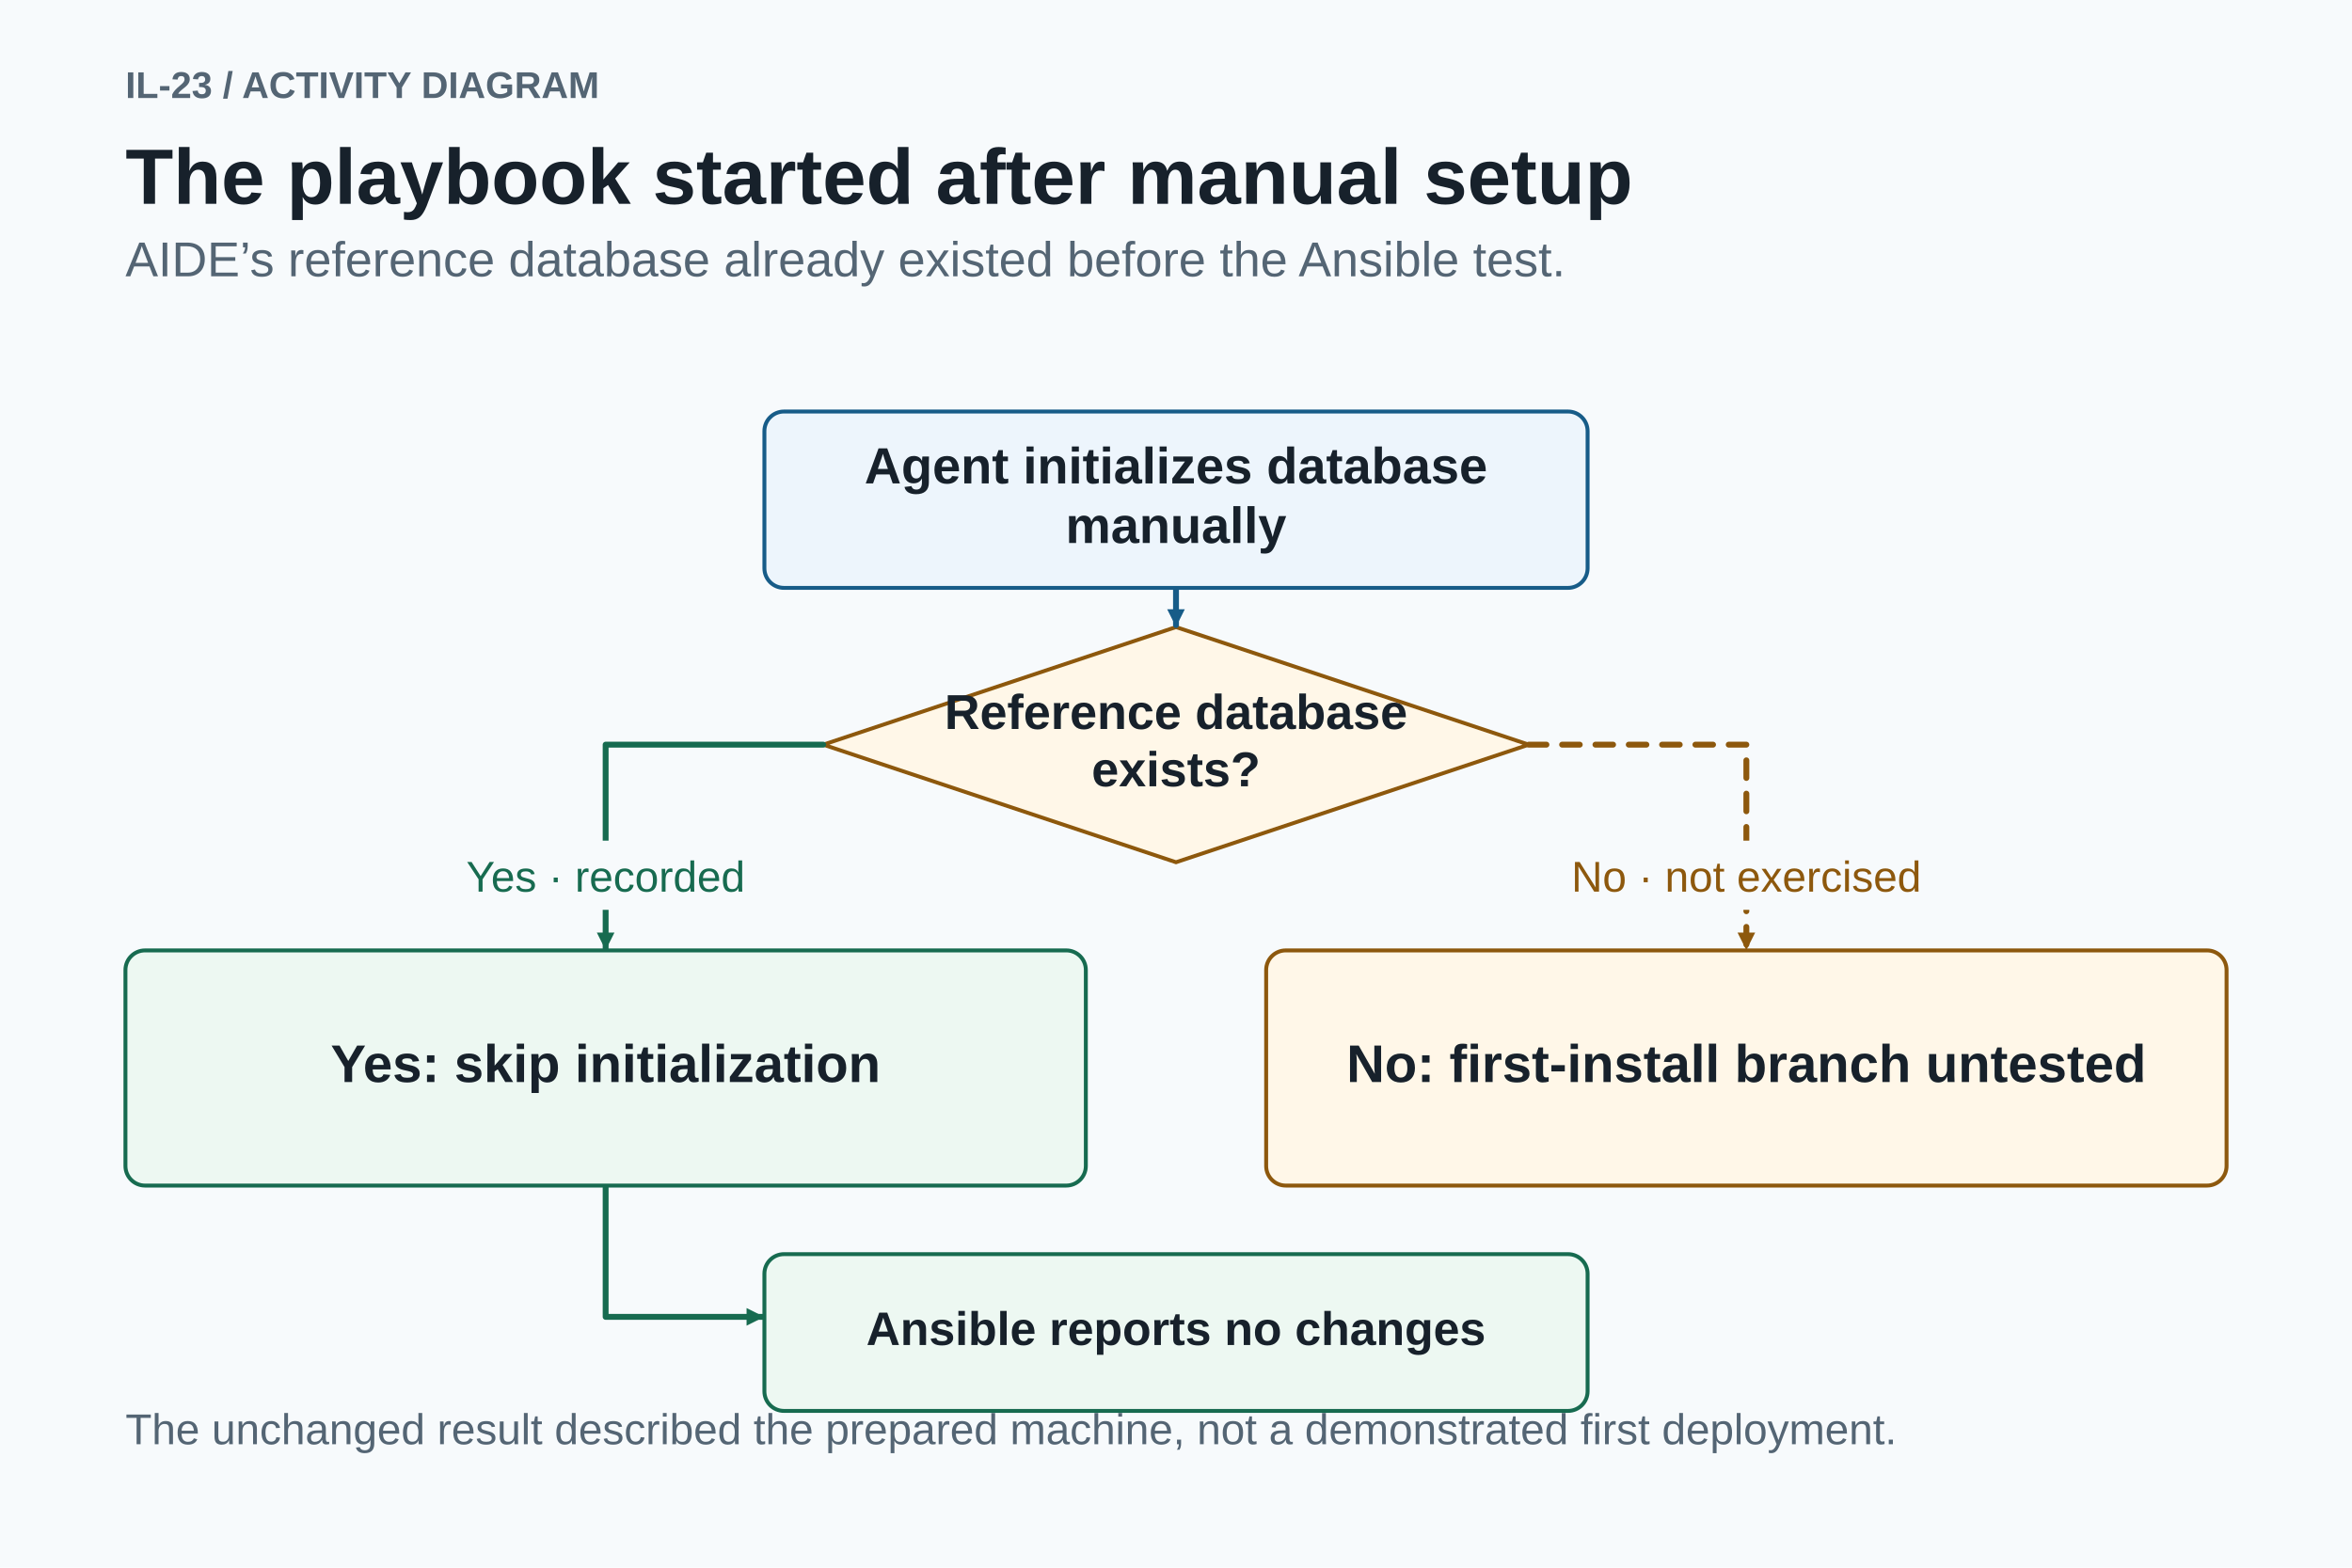
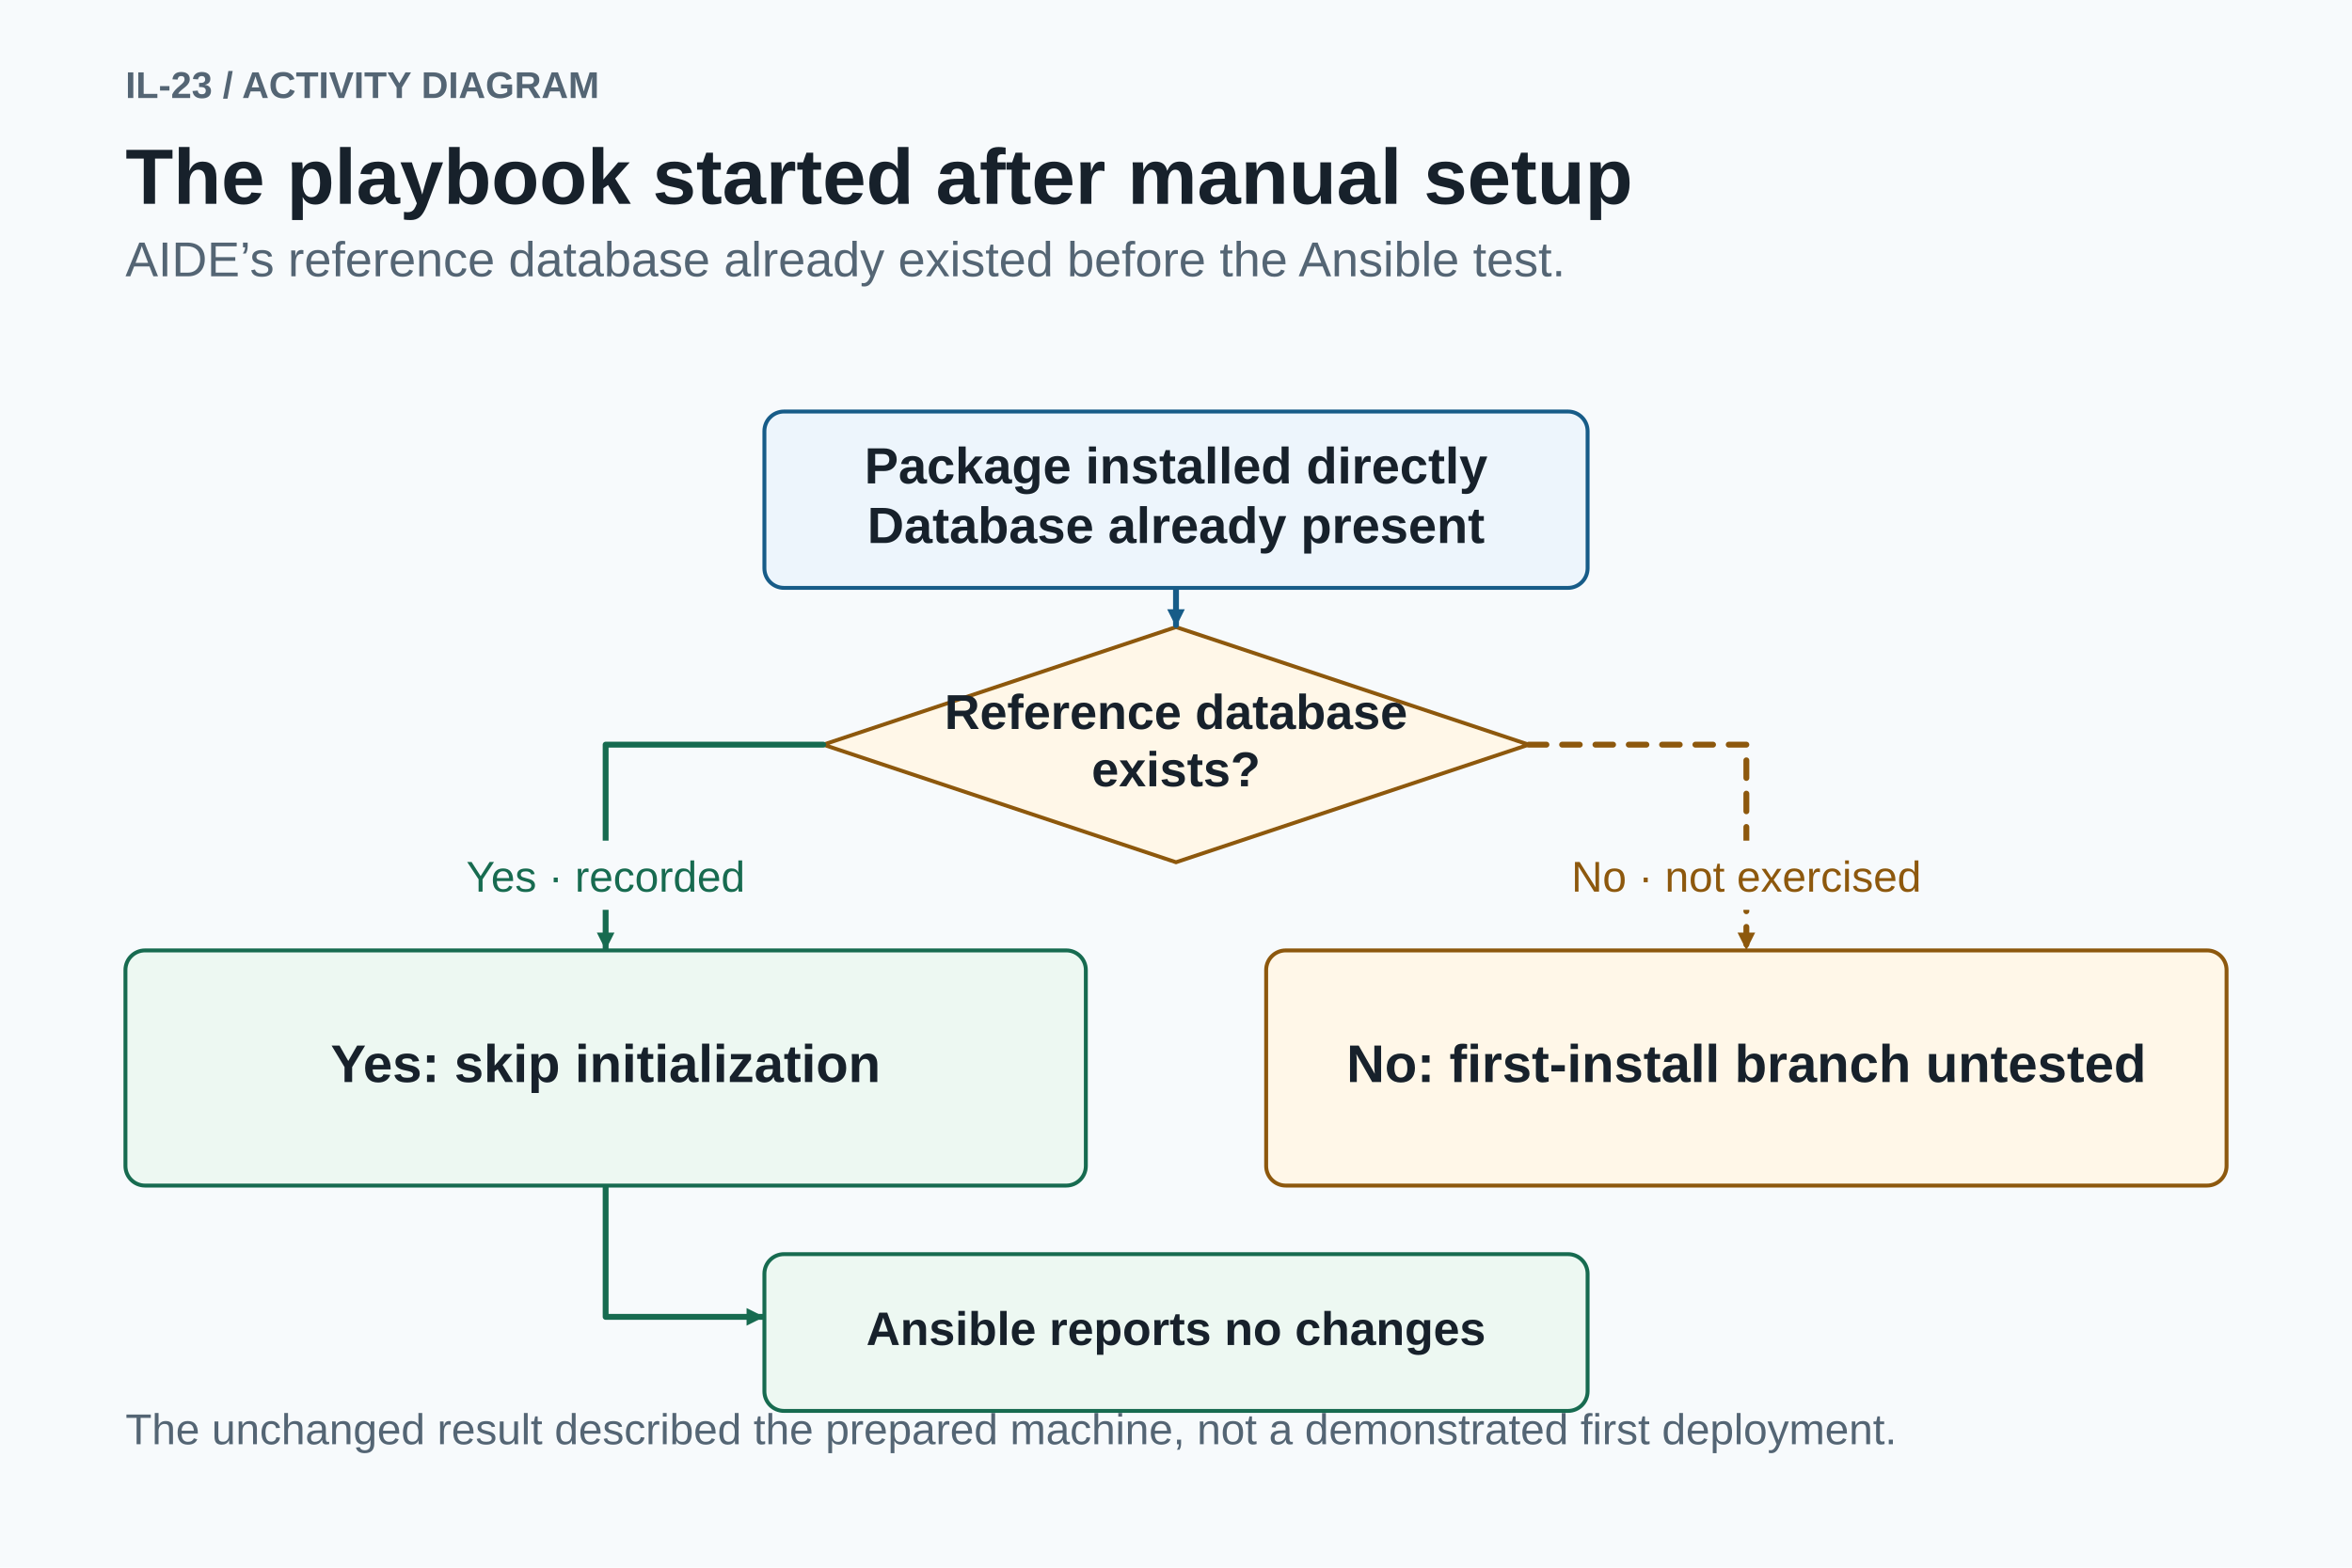
<svg xmlns="http://www.w3.org/2000/svg" width="1200" height="800" viewBox="0 0 1200 800" role="img" aria-labelledby="title desc">
  <style>text{font-family:Arial,Helvetica,sans-serif;fill:#17212b} .label{font-weight:700} .small{fill:#546574}</style>
  <defs>
    <marker id="blue" viewBox="0 0 10 10" refX="9" refY="5" markerWidth="9" markerHeight="9" orient="auto" markerUnits="userSpaceOnUse">
      <path d="M0 0 L10 5 L0 10Z" fill="#175c88" />
    </marker>
    <marker id="blue-start" viewBox="0 0 10 10" refX="1" refY="5" markerWidth="9" markerHeight="9" orient="auto" markerUnits="userSpaceOnUse">
      <path d="M10 0 L0 5 L10 10Z" fill="#175c88" />
    </marker>
    <marker id="green" viewBox="0 0 10 10" refX="9" refY="5" markerWidth="9" markerHeight="9" orient="auto" markerUnits="userSpaceOnUse">
      <path d="M0 0 L10 5 L0 10Z" fill="#176b50" />
    </marker>
    <marker id="green-start" viewBox="0 0 10 10" refX="1" refY="5" markerWidth="9" markerHeight="9" orient="auto" markerUnits="userSpaceOnUse">
      <path d="M10 0 L0 5 L10 10Z" fill="#176b50" />
    </marker>
    <marker id="red" viewBox="0 0 10 10" refX="9" refY="5" markerWidth="9" markerHeight="9" orient="auto" markerUnits="userSpaceOnUse">
      <path d="M0 0 L10 5 L0 10Z" fill="#a3342c" />
    </marker>
    <marker id="red-start" viewBox="0 0 10 10" refX="1" refY="5" markerWidth="9" markerHeight="9" orient="auto" markerUnits="userSpaceOnUse">
      <path d="M10 0 L0 5 L10 10Z" fill="#a3342c" />
    </marker>
    <marker id="amber" viewBox="0 0 10 10" refX="9" refY="5" markerWidth="9" markerHeight="9" orient="auto" markerUnits="userSpaceOnUse">
      <path d="M0 0 L10 5 L0 10Z" fill="#8d580d" />
    </marker>
    <marker id="amber-start" viewBox="0 0 10 10" refX="1" refY="5" markerWidth="9" markerHeight="9" orient="auto" markerUnits="userSpaceOnUse">
      <path d="M10 0 L0 5 L10 10Z" fill="#8d580d" />
    </marker>
    <marker id="ink" viewBox="0 0 10 10" refX="9" refY="5" markerWidth="9" markerHeight="9" orient="auto" markerUnits="userSpaceOnUse">
      <path d="M0 0 L10 5 L0 10Z" fill="#17212b" />
    </marker>
    <marker id="ink-start" viewBox="0 0 10 10" refX="1" refY="5" markerWidth="9" markerHeight="9" orient="auto" markerUnits="userSpaceOnUse">
      <path d="M10 0 L0 5 L10 10Z" fill="#17212b" />
    </marker>
    <marker id="muted" viewBox="0 0 10 10" refX="9" refY="5" markerWidth="9" markerHeight="9" orient="auto" markerUnits="userSpaceOnUse">
      <path d="M0 0 L10 5 L0 10Z" fill="#546574" />
    </marker>
    <marker id="muted-start" viewBox="0 0 10 10" refX="1" refY="5" markerWidth="9" markerHeight="9" orient="auto" markerUnits="userSpaceOnUse">
      <path d="M10 0 L0 5 L10 10Z" fill="#546574" />
    </marker>
    <marker id="line" viewBox="0 0 10 10" refX="9" refY="5" markerWidth="9" markerHeight="9" orient="auto" markerUnits="userSpaceOnUse">
      <path d="M0 0 L10 5 L0 10Z" fill="#b8c7d3" />
    </marker>
    <marker id="line-start" viewBox="0 0 10 10" refX="1" refY="5" markerWidth="9" markerHeight="9" orient="auto" markerUnits="userSpaceOnUse">
      <path d="M10 0 L0 5 L10 10Z" fill="#b8c7d3" />
    </marker>
  </defs>
  <rect width="1200" height="800" fill="#f7fafc" />
  <text x="64" y="50" font-size="19" fill="#546574" style="fill:#546574" text-anchor="start" font-weight="700">IL-23  /  ACTIVITY DIAGRAM</text>
  <text x="64" y="104" font-size="40" fill="#17212b" style="fill:#17212b" text-anchor="start" font-weight="700">The playbook started after manual setup</text>
  <text x="64" y="141" font-size="25" fill="#546574" style="fill:#546574" text-anchor="start">AIDE’s reference database already existed before the Ansible test.</text>
-   <g data-node="Agent initializes database manually" data-bounds="390,210,420,90">
+   <g data-node="Package installed directly; database already present" data-bounds="390,210,420,90">
    <rect x="390" y="210" width="420" height="90" rx="10" fill="#edf5fc" stroke="#175c88" stroke-width="2" />
-     <text x="600" y="246.68" font-size="26" fill="#17212b" style="fill:#17212b" text-anchor="middle" font-weight="700">Agent initializes database</text>
-     <text x="600" y="277.1" font-size="26" fill="#17212b" style="fill:#17212b" text-anchor="middle" font-weight="700">manually</text>
+     <text x="600" y="246.68" font-size="26" fill="#17212b" style="fill:#17212b" text-anchor="middle" font-weight="700">Package installed directly</text>
+     <text x="600" y="277.1" font-size="26" fill="#17212b" style="fill:#17212b" text-anchor="middle" font-weight="700">Database already present</text>
  </g>
  <g data-node="Reference database exists?" data-bounds="420,320,360,120">
    <path d="M600.0 320 L780 380.0 L600.0 440 L420 380.0 Z" fill="#fff7e8" stroke="#8d580d" stroke-width="2" />
    <text x="600" y="372" font-size="25" fill="#17212b" style="fill:#17212b" text-anchor="middle" font-weight="700">Reference database</text>
    <text x="600" y="401.25" font-size="25" fill="#17212b" style="fill:#17212b" text-anchor="middle" font-weight="700">exists?</text>
  </g>
  <path d="M600 301 L600 319" fill="none" stroke="#175c88" stroke-width="3" stroke-linecap="round" stroke-linejoin="round" marker-end="url(#blue)" />
  <g data-node="Yes: skip initialization" data-bounds="64,485,490,120">
    <rect x="64" y="485" width="490" height="120" rx="10" fill="#edf8f2" stroke="#176b50" stroke-width="2" />
    <text x="309" y="552.155" font-size="27" fill="#17212b" style="fill:#17212b" text-anchor="middle" font-weight="700">Yes: skip initialization</text>
  </g>
  <g data-node="No: first-install branch untested" data-bounds="646,485,490,120">
    <rect x="646" y="485" width="490" height="120" rx="10" fill="#fff7e8" stroke="#8d580d" stroke-width="2" />
    <text x="891" y="552.155" font-size="27" fill="#17212b" style="fill:#17212b" text-anchor="middle" font-weight="700">No: first-install branch untested</text>
  </g>
  <g data-node="Ansible reports no changes" data-bounds="390,640,420,80">
    <rect x="390" y="640" width="420" height="80" rx="10" fill="#edf8f2" stroke="#176b50" stroke-width="2" />
    <text x="600" y="686.36" font-size="24" fill="#17212b" style="fill:#17212b" text-anchor="middle" font-weight="700">Ansible reports no changes</text>
  </g>
  <path d="M420 380 L309 380 L309 484" fill="none" stroke="#176b50" stroke-width="3" stroke-linecap="round" stroke-linejoin="round" marker-end="url(#green)" />
  <path d="M780 380 L891 380 L891 484" fill="none" stroke="#8d580d" stroke-width="3" stroke-linecap="round" stroke-linejoin="round" stroke-dasharray="9 8" marker-end="url(#amber)" />
  <path d="M309 606 L309 672 L389 672" fill="none" stroke="#176b50" stroke-width="3" stroke-linecap="round" stroke-linejoin="round" marker-end="url(#green)" />
  <rect x="139" y="429" width="340" height="35.28" rx="4" fill="#f7fafc" />
  <text x="309" y="455" font-size="22" fill="#176b50" style="fill:#176b50" text-anchor="middle" class="edge">Yes · recorded</text>
  <rect x="721" y="429" width="340" height="35.28" rx="4" fill="#f7fafc" />
  <text x="891" y="455" font-size="22" fill="#8d580d" style="fill:#8d580d" text-anchor="middle" class="edge">No · not exercised</text>
  <text x="64" y="737" font-size="22" fill="#546574" style="fill:#546574" text-anchor="start">The unchanged result described the prepared machine, not a demonstrated first deployment.</text>
</svg>
